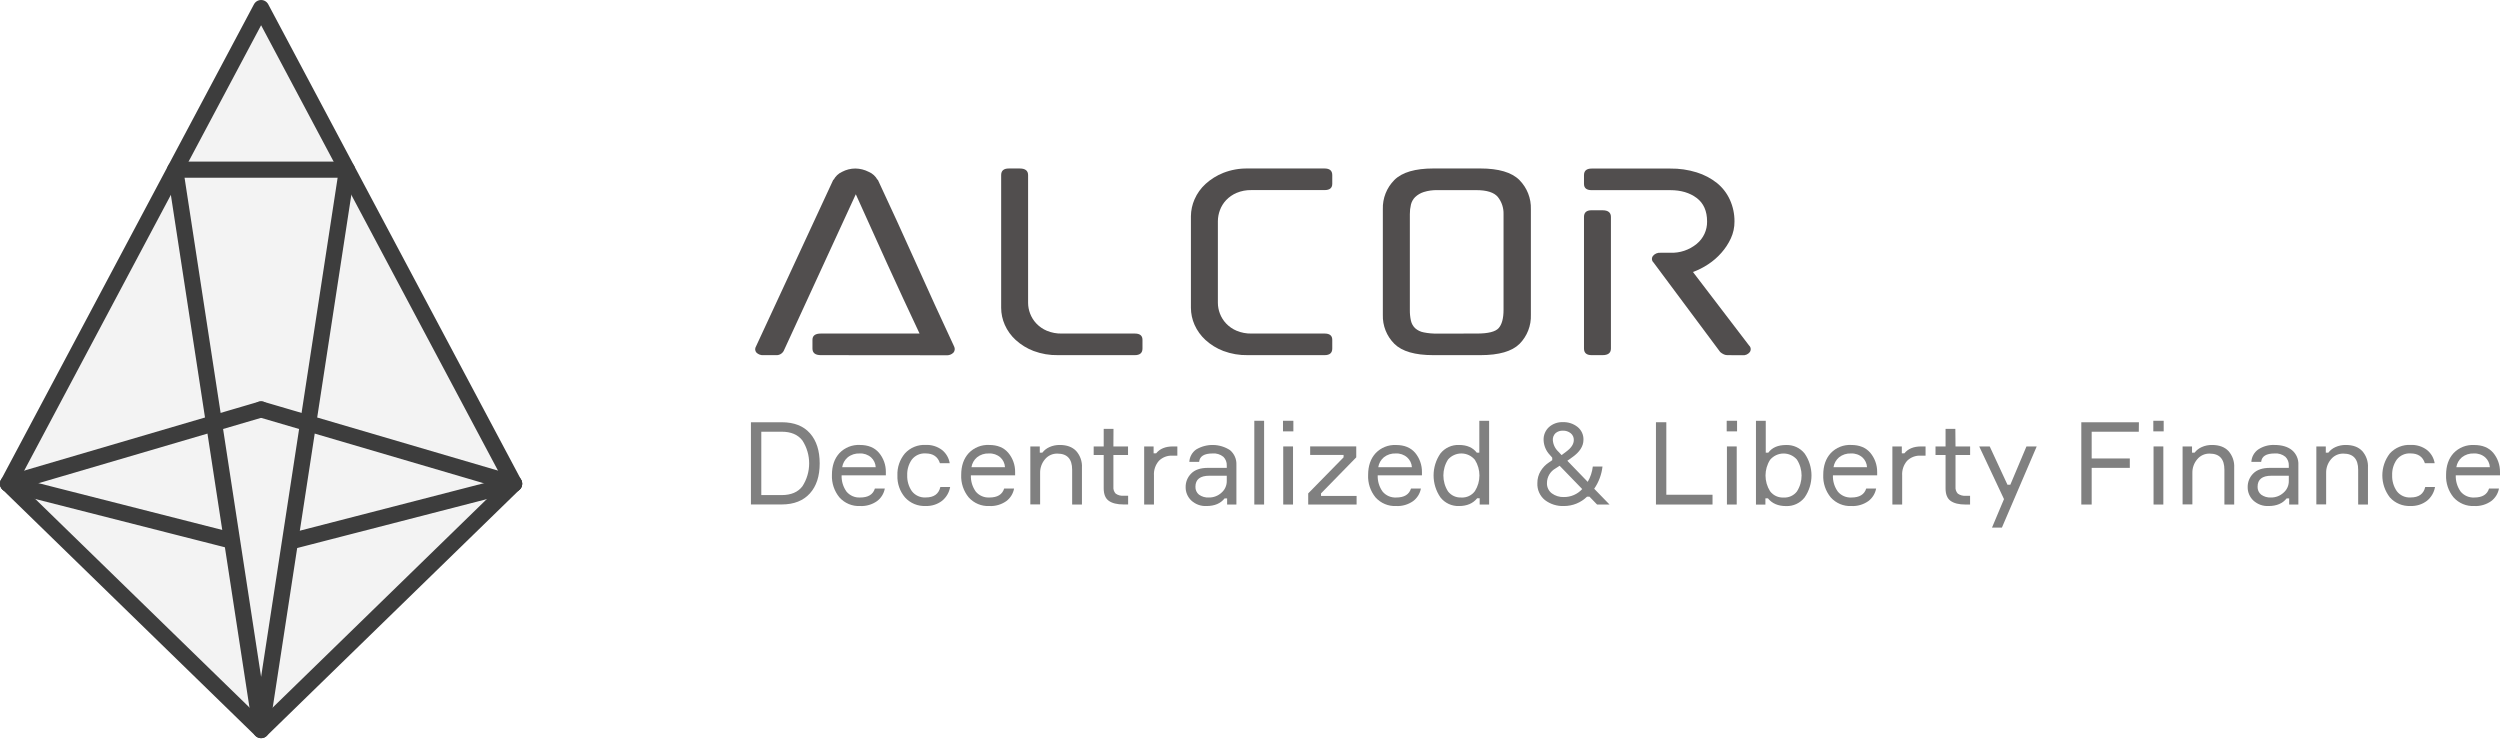
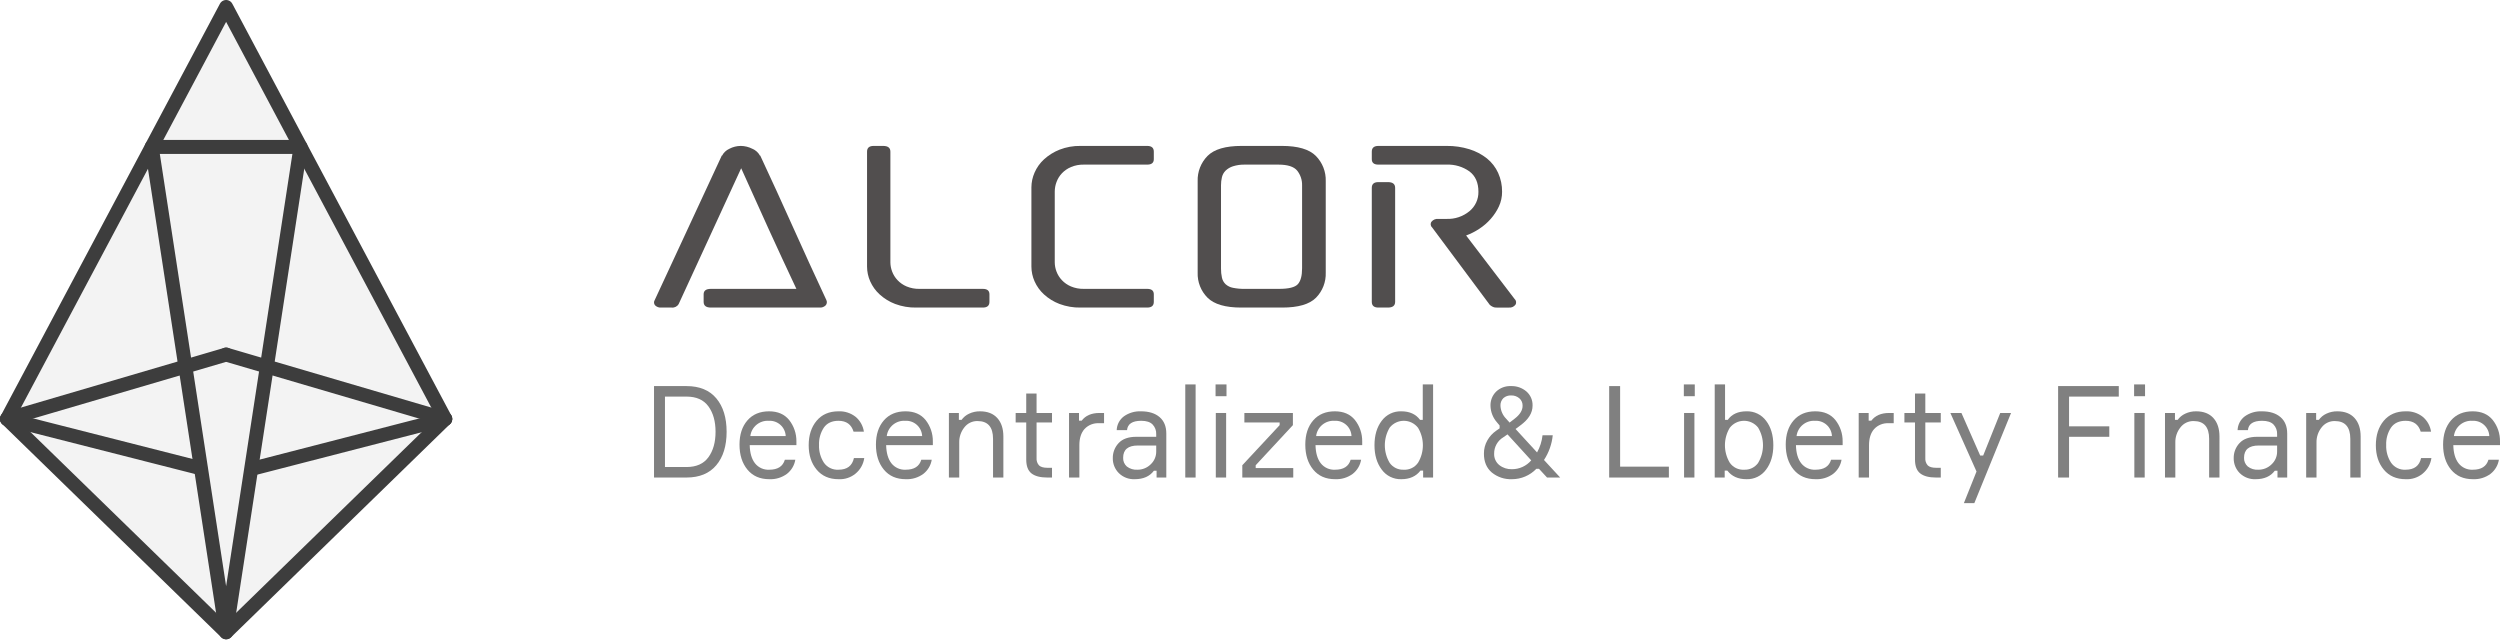
- <svg xmlns="http://www.w3.org/2000/svg" id="a2bd205d-51e8-44c8-a327-3b5d919d3bc9" data-name="Layer 1" viewBox="0 0 1084.92 320.34">
+ <svg xmlns="http://www.w3.org/2000/svg" id="af12b84b-3ae6-493f-be8b-cd7e793d0048" data-name="Layer 1" viewBox="0 0 1252.721 320.337">
  <defs>
    <style>
-       .fc9670c8-270d-4269-a54c-4eabcba40f6f {
+       .b64ec77a-8272-4a1d-b119-0fee265ca7e8 {
        fill: #514e4e;
      }

-       .e90f5421-d6bf-4ea5-93ca-094becaa62fe {
+       .a7ce0f13-d63b-4a41-af6b-2d300f6067c7 {
        opacity: 0.95;
      }

-       .a83d2c4b-5233-435b-ad07-28c05cf55d77 {
+       .a1dcad8f-3405-439e-9c5f-4ee1e1287adc {
        fill: #f2f2f2;
      }

-       .a83d2c4b-5233-435b-ad07-28c05cf55d77, .af0c1761-ddbe-4d35-a334-37833d813450 {
+       .a1dcad8f-3405-439e-9c5f-4ee1e1287adc, .f0523c88-124f-466f-8f87-d1f378328f76 {
        stroke: #333;
        stroke-linecap: round;
        stroke-linejoin: round;
        stroke-width: 7px;
      }

-       .af0c1761-ddbe-4d35-a334-37833d813450 {
+       .f0523c88-124f-466f-8f87-d1f378328f76 {
        fill: none;
      }

-       .e7e1b0ee-1a65-4e5a-aee5-fc0ba3682ded {
+       .a0abcb83-ca99-4744-8628-47918a19229c {
        fill: gray;
      }
    </style>
  </defs>
  <g>
-     <path class="fc9670c8-270d-4269-a54c-4eabcba40f6f" d="M522.5,360q-3.64,0-3.64-2.87v-3.78q0-2.72,3.64-2.72h42.84q-7.12-15.11-13.91-30t-13.76-30.45l-31.3,68A3.55,3.55,0,0,1,502.9,360h-5.22a3.92,3.92,0,0,1-3.16-1.13,2.22,2.22,0,0,1-.16-2.65L528,283.68V284a7.67,7.67,0,0,1,3.72-3.55,12.29,12.29,0,0,1,5.76-1.44,13.05,13.05,0,0,1,5.78,1.44,7.68,7.68,0,0,1,3.87,3.55v-.31Q555.7,302,563.76,320t16.59,36.27a2.41,2.41,0,0,1-.31,2.65,3.93,3.93,0,0,1-3.16,1.13Z" transform="translate(-166.28 -205.88)" />
-     <path class="fc9670c8-270d-4269-a54c-4eabcba40f6f" d="M658.76,350.63q3.32,0,3.32,2.72v3.78q0,2.87-3.32,2.87H625.41a28.68,28.68,0,0,1-10.6-1.81,24.51,24.51,0,0,1-7.74-4.76,19.72,19.72,0,0,1-4.74-6.58,18.24,18.24,0,0,1-1.58-7.4V281.87q0-2.87,3.31-2.87h4.75q3.63,0,3.63,2.87v55.46a13.18,13.18,0,0,0,.87,4.61,13,13,0,0,0,2.69,4.31,13.43,13.43,0,0,0,4.58,3.17,15.83,15.83,0,0,0,6.41,1.21Z" transform="translate(-166.28 -205.88)" />
-     <path class="fc9670c8-270d-4269-a54c-4eabcba40f6f" d="M709.35,288.37a15.83,15.83,0,0,0-6.41,1.21,13.57,13.57,0,0,0-4.58,3.17,12.82,12.82,0,0,0-2.69,4.38,13.87,13.87,0,0,0-.87,4.69v35.51a13.18,13.18,0,0,0,.87,4.61,13,13,0,0,0,2.69,4.31,13.43,13.43,0,0,0,4.58,3.17,15.83,15.83,0,0,0,6.41,1.21h31.77q3.32,0,3.32,2.72v3.78q0,2.87-3.32,2.87H707.76a28.66,28.66,0,0,1-10.59-1.81,24.4,24.4,0,0,1-7.74-4.76,19.89,19.89,0,0,1-4.75-6.58,18.41,18.41,0,0,1-1.58-7.4V299.7a18.66,18.66,0,0,1,1.58-7.33,19.75,19.75,0,0,1,4.75-6.65,25.47,25.47,0,0,1,7.74-4.83A27.64,27.64,0,0,1,707.76,279h33.36q3.32,0,3.32,2.87v3.78q0,2.72-3.32,2.72Z" transform="translate(-166.28 -205.88)" />
-     <path class="fc9670c8-270d-4269-a54c-4eabcba40f6f" d="M788.23,360q-11.87,0-16.84-4.91a17,17,0,0,1-5-12.62V296.68a17.19,17.19,0,0,1,5-12.69q5-5,17-5h20.24q12,0,17,5a17.19,17.19,0,0,1,5,12.69v45.79a17.08,17.08,0,0,1-4.9,12.62Q820.78,360,808.78,360Zm19-9.37c4.84,0,8-.78,9.4-2.34s2.14-4.21,2.14-7.94V298.8a11.43,11.43,0,0,0-2.45-7.41q-2.46-3-9.41-3H790.12a18.5,18.5,0,0,0-6,.83,9.81,9.81,0,0,0-3.72,2.19,7,7,0,0,0-1.82,3.25,17.42,17.42,0,0,0-.47,4.16v41.55a20.56,20.56,0,0,0,.47,4.69,6.5,6.5,0,0,0,1.82,3.25,7.65,7.65,0,0,0,3.72,1.81,27.76,27.76,0,0,0,6,.53Z" transform="translate(-166.28 -205.88)" />
-     <path class="fc9670c8-270d-4269-a54c-4eabcba40f6f" d="M915.79,360a3.61,3.61,0,0,1-1.66-.45,6.31,6.31,0,0,1-1.34-.91L883.86,319.8a2.11,2.11,0,0,1-.24-2.87,3.8,3.8,0,0,1,3.24-1.36h4.27a17,17,0,0,0,11.46-3.85A12.27,12.27,0,0,0,907.1,302q0-6.8-4.51-10.2t-11.46-3.4H857q-3.32,0-3.32-2.72v-3.78q0-2.87,3.32-2.87h34.14a37,37,0,0,1,11.46,1.66,27.12,27.12,0,0,1,8.78,4.61,19.93,19.93,0,0,1,5.61,7.26,22.32,22.32,0,0,1,2,9.44,17.09,17.09,0,0,1-1.58,7.33,25.71,25.71,0,0,1-4.11,6.27,27.85,27.85,0,0,1-5.77,5,31.63,31.63,0,0,1-6.56,3.32l24.35,31.89a2.17,2.17,0,0,1,.31,2.87,3.56,3.56,0,0,1-3.16,1.36Zm-54.06-62.87c2.42,0,3.64,1,3.64,2.88v57.12c0,1.91-1.22,2.87-3.64,2.87H857q-3.32,0-3.32-2.87V300q0-2.88,3.32-2.88Z" transform="translate(-166.28 -205.88)" />
+     <path class="b64ec77a-8272-4a1d-b119-0fee265ca7e8" d="M414.498,360q-3.638,0-3.636-2.871v-3.778q0-2.72,3.636-2.721h42.839q-7.114-15.109-13.911-29.997-6.798-14.883-13.752-30.45l-31.299,68.004A3.569,3.569,0,0,1,394.896,360H389.68a3.911,3.911,0,0,1-3.162-1.134,2.209,2.209,0,0,1-.158-2.645l33.671-72.537v.302a7.733,7.733,0,0,1,3.715-3.551A12.371,12.371,0,0,1,429.515,279a13.039,13.039,0,0,1,5.77,1.436,7.697,7.697,0,0,1,3.873,3.551v-.302q8.536,18.286,16.598,36.269,8.062,17.985,16.598,36.268a2.399,2.399,0,0,1-.317,2.645A3.913,3.913,0,0,1,468.876,360Z" transform="translate(-58.2786 -205.8815)" />
+     <path class="b64ec77a-8272-4a1d-b119-0fee265ca7e8" d="M550.759,350.63q3.32,0,3.32,2.721v3.778q0,2.872-3.32,2.871h-33.354a28.65,28.65,0,0,1-10.591-1.813,24.324,24.324,0,0,1-7.746-4.761,19.706,19.706,0,0,1-4.743-6.573,18.35,18.35,0,0,1-1.58-7.405V281.871q0-2.869,3.319-2.871h4.742q3.634,0,3.636,2.871v55.461a13.165,13.165,0,0,0,.87,4.609A12.865,12.865,0,0,0,508,346.248a13.474,13.474,0,0,0,4.584,3.174,15.823,15.823,0,0,0,6.402,1.209Z" transform="translate(-58.2786 -205.8815)" />
+     <path class="b64ec77a-8272-4a1d-b119-0fee265ca7e8" d="M601.345,288.369a15.866,15.866,0,0,0-6.402,1.209,13.543,13.543,0,0,0-4.584,3.173,12.751,12.751,0,0,0-2.687,4.383,13.794,13.794,0,0,0-.87,4.684v35.514a13.165,13.165,0,0,0,.87,4.609,12.865,12.865,0,0,0,2.687,4.306,13.474,13.474,0,0,0,4.584,3.174,15.822,15.822,0,0,0,6.402,1.209h31.773q3.32,0,3.32,2.721v3.778q0,2.872-3.32,2.871H599.764a28.651,28.651,0,0,1-10.591-1.813,24.325,24.325,0,0,1-7.746-4.761,19.706,19.706,0,0,1-4.742-6.573,18.35,18.35,0,0,1-1.58-7.405V299.703a18.551,18.551,0,0,1,1.58-7.329,19.504,19.504,0,0,1,4.742-6.649,25.436,25.436,0,0,1,7.746-4.836A27.641,27.641,0,0,1,599.764,279h33.354q3.32,0,3.32,2.871v3.778q0,2.72-3.32,2.72Z" transform="translate(-58.2786 -205.8815)" />
+     <path class="b64ec77a-8272-4a1d-b119-0fee265ca7e8" d="M680.226,360q-11.856,0-16.835-4.912a16.955,16.955,0,0,1-4.979-12.618V296.681a17.211,17.211,0,0,1,4.979-12.694Q668.371,279,680.385,279h20.234q12.012,0,16.993,4.987a17.209,17.209,0,0,1,4.98,12.694v45.789a17.105,17.105,0,0,1-4.9,12.618q-4.902,4.913-16.914,4.912Zm18.97-9.37q7.269,0,9.406-2.342,2.134-2.341,2.134-7.934V298.797a11.39,11.39,0,0,0-2.45-7.405q-2.453-3.021-9.406-3.022H682.123a18.449,18.449,0,0,0-6.007.831,9.589,9.589,0,0,0-3.715,2.191,6.941,6.941,0,0,0-1.818,3.249,17.08,17.08,0,0,0-.474,4.156v41.558a20.192,20.192,0,0,0,.474,4.685,6.467,6.467,0,0,0,1.818,3.249,7.638,7.638,0,0,0,3.715,1.814,28.208,28.208,0,0,0,6.007.529Z" transform="translate(-58.2786 -205.8815)" />
+     <path class="b64ec77a-8272-4a1d-b119-0fee265ca7e8" d="M807.793,360a3.586,3.586,0,0,1-1.66-.453,5.881,5.881,0,0,1-1.343-.906l-28.928-38.838a2.102,2.102,0,0,1-.237-2.871,3.795,3.795,0,0,1,3.24-1.36h4.268a17.011,17.011,0,0,0,11.46-3.854,12.275,12.275,0,0,0,4.505-9.747q0-6.801-4.505-10.201a18.497,18.497,0,0,0-11.46-3.4H748.988q-3.32,0-3.32-2.72v-3.778q0-2.869,3.32-2.871h34.145a37.146,37.146,0,0,1,11.46,1.662,27.015,27.015,0,0,1,8.774,4.609,19.901,19.901,0,0,1,5.612,7.254,22.395,22.395,0,0,1,1.976,9.445,17.19,17.19,0,0,1-1.58,7.329,26.137,26.137,0,0,1-4.11,6.271,28.207,28.207,0,0,1-5.77,4.987,32.012,32.012,0,0,1-6.56,3.325l24.344,31.886a2.179,2.179,0,0,1,.316,2.872,3.582,3.582,0,0,1-3.162,1.36Zm-54.062-62.866q3.634,0,3.636,2.871v57.123q0,2.872-3.636,2.871H748.988q-3.32,0-3.32-2.871V300.006q0-2.869,3.32-2.871Z" transform="translate(-58.2786 -205.8815)" />
  </g>
-   <g class="e90f5421-d6bf-4ea5-93ca-094becaa62fe">
-     <polygon class="a83d2c4b-5233-435b-ad07-28c05cf55d77" points="113.31 316.84 3.5 209.93 113.31 3.5 223.11 209.93 113.31 316.84" />
-     <line class="af0c1761-ddbe-4d35-a334-37833d813450" x1="100.3" y1="234.57" x2="3.5" y2="209.93" />
-     <line class="af0c1761-ddbe-4d35-a334-37833d813450" x1="223.11" y1="209.93" x2="127.58" y2="234.57" />
-     <polygon class="af0c1761-ddbe-4d35-a334-37833d813450" points="113.31 316.84 76.01 73.62 150.6 73.62 113.31 316.84" />
-     <line class="af0c1761-ddbe-4d35-a334-37833d813450" x1="3.5" y1="209.93" x2="113.3" y2="177.68" />
-     <line class="af0c1761-ddbe-4d35-a334-37833d813450" x1="223.11" y1="209.93" x2="113.3" y2="177.68" />
+   <g class="a7ce0f13-d63b-4a41-af6b-2d300f6067c7">
+     <polygon class="a1dcad8f-3405-439e-9c5f-4ee1e1287adc" points="113.305 316.837 3.5 209.929 113.305 3.5 223.11 209.929 113.305 316.837" />
+     <line class="f0523c88-124f-466f-8f87-d1f378328f76" x1="100.303" y1="234.569" x2="3.5" y2="209.929" />
+     <line class="f0523c88-124f-466f-8f87-d1f378328f76" x1="223.11" y1="209.929" x2="127.582" y2="234.569" />
+     <polygon class="f0523c88-124f-466f-8f87-d1f378328f76" points="113.305 316.837 76.007 73.619 150.603 73.619 113.305 316.837" />
+     <line class="f0523c88-124f-466f-8f87-d1f378328f76" x1="3.5" y1="209.929" x2="113.305" y2="177.675" />
+     <line class="f0523c88-124f-466f-8f87-d1f378328f76" x1="223.11" y1="209.929" x2="113.305" y2="177.675" />
  </g>
  <g>
-     <path class="e7e1b0ee-1a65-4e5a-aee5-fc0ba3682ded" d="M492.16,389.12h13.35c5.37,0,9.46,1.61,12.28,4.8S522,401.48,522,407s-1.41,9.85-4.25,13-6.91,4.8-12.25,4.8H492.16Zm4.5,31.61h8.85q6.11,0,9-3.83a18.33,18.33,0,0,0,0-19.85q-2.92-3.82-9-3.82h-8.85Z" transform="translate(-166.28 -205.88)" />
-     <path class="e7e1b0ee-1a65-4e5a-aee5-fc0ba3682ded" d="M550.71,410.73v1.44h-19.2a11.41,11.41,0,0,0,2.15,7.08,7.19,7.19,0,0,0,5.9,2.53q5.21,0,6.4-3.9h4.3a8.73,8.73,0,0,1-3.42,5.5,11.76,11.76,0,0,1-7.28,2.1,11.29,11.29,0,0,1-9-3.75,14.39,14.39,0,0,1-3.25-9.75q0-5.91,3.25-9.45a11.47,11.47,0,0,1,8.9-3.55q5.35,0,8.25,3.37A12.74,12.74,0,0,1,550.71,410.73Zm-11.35-8.06a7.7,7.7,0,0,0-5.2,1.68,7.05,7.05,0,0,0-2.4,4.27h14.55a6.16,6.16,0,0,0-2-4.24A6.92,6.92,0,0,0,539.36,402.67Z" transform="translate(-166.28 -205.88)" />
-     <path class="e7e1b0ee-1a65-4e5a-aee5-fc0ba3682ded" d="M574.36,417.23h4.25a9.87,9.87,0,0,1-3.52,6,11,11,0,0,1-7.08,2.23,11.33,11.33,0,0,1-9-3.73,13.86,13.86,0,0,1-3.28-9.52,14,14,0,0,1,3.25-9.56,11.38,11.38,0,0,1,9-3.69,11,11,0,0,1,7.08,2.17,9.25,9.25,0,0,1,3.37,5.77h-4.25c-.9-2.83-3-4.25-6.2-4.25a7,7,0,0,0-6,2.68,11.07,11.07,0,0,0-2,6.77,11.49,11.49,0,0,0,2,6.91,7,7,0,0,0,6,2.75C571.55,421.78,573.66,420.26,574.36,417.23Z" transform="translate(-166.28 -205.88)" />
-     <path class="e7e1b0ee-1a65-4e5a-aee5-fc0ba3682ded" d="M606.81,410.73v1.44h-19.2a11.41,11.41,0,0,0,2.15,7.08,7.19,7.19,0,0,0,5.9,2.53q5.21,0,6.4-3.9h4.3a8.73,8.73,0,0,1-3.42,5.5,11.76,11.76,0,0,1-7.28,2.1,11.29,11.29,0,0,1-9-3.75,14.39,14.39,0,0,1-3.25-9.75q0-5.91,3.25-9.45a11.47,11.47,0,0,1,8.9-3.55q5.36,0,8.25,3.37A12.74,12.74,0,0,1,606.81,410.73Zm-11.35-8.06a7.7,7.7,0,0,0-5.2,1.68,7.05,7.05,0,0,0-2.4,4.27h14.55a6.16,6.16,0,0,0-2-4.24A6.92,6.92,0,0,0,595.46,402.67Z" transform="translate(-166.28 -205.88)" />
-     <path class="e7e1b0ee-1a65-4e5a-aee5-fc0ba3682ded" d="M635.81,424.83h-4.25v-15.1q0-7-6.4-7a6.75,6.75,0,0,0-5.4,2.47,8.86,8.86,0,0,0-2.1,5.92v13.66h-4.25V399.62h4.1v2.71h1.1a7.91,7.91,0,0,1,3.1-2.43,10.59,10.59,0,0,1,4.5-.92q4.6,0,7.1,2.62a10,10,0,0,1,2.5,7.23Z" transform="translate(-166.28 -205.88)" />
-     <path class="e7e1b0ee-1a65-4e5a-aee5-fc0ba3682ded" d="M649.46,399.62h6.35v3.71h-6.35v13.84a3.74,3.74,0,0,0,1,2.93A5.13,5.13,0,0,0,654,421h1.85v3.8h-1.95c-2.87,0-5-.54-6.47-1.6s-2.18-2.89-2.18-5.45V403.33h-4.35v-3.71h4.35V392h4.25Z" transform="translate(-166.28 -205.88)" />
-     <path class="e7e1b0ee-1a65-4e5a-aee5-fc0ba3682ded" d="M677.21,399.62v4h-2.1a7.75,7.75,0,0,0-5.92,2.26,8.86,8.86,0,0,0-2.13,6.35v12.6h-4.25V399.62h4.1v3H668q2.4-3,7.3-3Z" transform="translate(-166.28 -205.88)" />
-     <path class="e7e1b0ee-1a65-4e5a-aee5-fc0ba3682ded" d="M698.81,424.83v-2.66h-1.1q-2.6,3.31-7.85,3.31a9.05,9.05,0,0,1-6.6-2.4,7.84,7.84,0,0,1-2.45-5.8,8.12,8.12,0,0,1,2.4-5.9q2.4-2.46,7.25-2.46h8.2v-1a5,5,0,0,0-1.5-3.82,6.55,6.55,0,0,0-4.65-1.43q-5.5,0-5.85,3.66h-4.25a7,7,0,0,1,3-5.41,13.89,13.89,0,0,1,14.66.31,7.84,7.84,0,0,1,2.77,6.44v17.16Zm-7.9-3.05a7.88,7.88,0,0,0,5.45-2.08,6.59,6.59,0,0,0,2.3-5.08v-2.29h-7.55c-4,0-6.05,1.59-6.05,4.79a4.2,4.2,0,0,0,1.52,3.41A6.69,6.69,0,0,0,690.91,421.78Z" transform="translate(-166.28 -205.88)" />
-     <path class="e7e1b0ee-1a65-4e5a-aee5-fc0ba3682ded" d="M710.61,388.48h4.25v36.35h-4.25Z" transform="translate(-166.28 -205.88)" />
-     <path class="e7e1b0ee-1a65-4e5a-aee5-fc0ba3682ded" d="M727.56,393.08h-4.5v-4.6h4.5Zm-.15,6.54v25.21h-4.25V399.62Z" transform="translate(-166.28 -205.88)" />
-     <path class="e7e1b0ee-1a65-4e5a-aee5-fc0ba3682ded" d="M755,424.83h-21V420l15.35-15.65v-1.05h-14.5v-3.71h20v4.76L739.56,420v1.09H755Z" transform="translate(-166.28 -205.88)" />
-     <path class="e7e1b0ee-1a65-4e5a-aee5-fc0ba3682ded" d="M783.36,410.73v1.44h-19.2a11.35,11.35,0,0,0,2.15,7.08,7.17,7.17,0,0,0,5.9,2.53q5.2,0,6.4-3.9h4.3a8.75,8.75,0,0,1-3.43,5.5,11.73,11.73,0,0,1-7.27,2.1,11.29,11.29,0,0,1-9-3.75A14.34,14.34,0,0,1,760,412q0-5.91,3.25-9.45a11.45,11.45,0,0,1,8.9-3.55q5.35,0,8.25,3.37A12.85,12.85,0,0,1,783.36,410.73ZM772,402.67a7.69,7.69,0,0,0-5.2,1.68,7.05,7.05,0,0,0-2.4,4.27H779a6.2,6.2,0,0,0-2.05-4.24A6.93,6.93,0,0,0,772,402.67Z" transform="translate(-166.28 -205.88)" />
-     <path class="e7e1b0ee-1a65-4e5a-aee5-fc0ba3682ded" d="M808.26,388.48h4.25v36.35h-4.1v-2.71h-1.1q-2.7,3.36-7.85,3.36a9.78,9.78,0,0,1-8.08-3.75,16.77,16.77,0,0,1,0-19.06,9.84,9.84,0,0,1,8.08-3.69c3.4,0,6,1.11,7.7,3.35h1.1Zm-7.85,33.3a6.81,6.81,0,0,0,5.92-2.75,12.68,12.68,0,0,0,0-13.61,7.65,7.65,0,0,0-11.65-.12,12.88,12.88,0,0,0,0,13.85A6.82,6.82,0,0,0,800.41,421.78Z" transform="translate(-166.28 -205.88)" />
-     <path class="e7e1b0ee-1a65-4e5a-aee5-fc0ba3682ded" d="M857.51,408.33h4.2a21,21,0,0,1-3.6,9.65l6.65,6.85h-5.4l-3.3-3.41H855a14.27,14.27,0,0,1-10,4.06,12.78,12.78,0,0,1-8.33-2.63,8.91,8.91,0,0,1-3.22-7.32,9.8,9.8,0,0,1,1.42-5.23,11.49,11.49,0,0,1,3.58-3.72l1.45-1v-1.09l-1-1.15a9.81,9.81,0,0,1-2.75-6.5,7.27,7.27,0,0,1,2.32-5.6,8.58,8.58,0,0,1,6.08-2.16,9.63,9.63,0,0,1,6.37,2.11,6.83,6.83,0,0,1,2.53,5.55q0,4.2-4.95,7.64l-2.05,1.46,8.85,9.15A17.22,17.22,0,0,0,857.51,408.33Zm-12.6,13.25a10.62,10.62,0,0,0,8-3.46L843.11,408l-1.75,1.14a7.28,7.28,0,0,0-3.75,6.36,5.33,5.33,0,0,0,2.1,4.47A8.26,8.26,0,0,0,844.91,421.58Zm-2.35-19.7,1.4,1.5,2-1.5c2.2-1.6,3.3-3.29,3.3-5.05a3.6,3.6,0,0,0-1.35-2.95,5.1,5.1,0,0,0-3.35-1.1,4.63,4.63,0,0,0-3.2,1.05,3.83,3.83,0,0,0-1.2,3.05A7.53,7.53,0,0,0,842.56,401.88Z" transform="translate(-166.28 -205.88)" />
-     <path class="e7e1b0ee-1a65-4e5a-aee5-fc0ba3682ded" d="M889.41,420.58h20.05v4.25H884.91V389.12h4.5Z" transform="translate(-166.28 -205.88)" />
-     <path class="e7e1b0ee-1a65-4e5a-aee5-fc0ba3682ded" d="M920.11,393.08h-4.5v-4.6h4.5Zm-.15,6.54v25.21h-4.25V399.62Z" transform="translate(-166.28 -205.88)" />
-     <path class="e7e1b0ee-1a65-4e5a-aee5-fc0ba3682ded" d="M941.36,399a9.81,9.81,0,0,1,8.07,3.69,16.73,16.73,0,0,1,0,19.06,9.75,9.75,0,0,1-8.07,3.75c-3.44,0-6.05-1.12-7.85-3.36h-1.1v2.71h-4.1V388.48h4.25v13.85h1.1C935.32,400.09,937.89,399,941.36,399Zm-1,22.8a6.81,6.81,0,0,0,5.72-2.63,12.83,12.83,0,0,0,0-13.85,7.65,7.65,0,0,0-11.65.12,12.74,12.74,0,0,0,0,13.61A6.83,6.83,0,0,0,940.41,421.78Z" transform="translate(-166.28 -205.88)" />
-     <path class="e7e1b0ee-1a65-4e5a-aee5-fc0ba3682ded" d="M980.91,410.73v1.44h-19.2a11.29,11.29,0,0,0,2.15,7.08,7.16,7.16,0,0,0,5.9,2.53c3.46,0,5.6-1.3,6.4-3.9h4.3a8.79,8.79,0,0,1-3.43,5.5,11.73,11.73,0,0,1-7.27,2.1,11.26,11.26,0,0,1-9-3.75,14.34,14.34,0,0,1-3.25-9.75q0-5.91,3.25-9.45a11.44,11.44,0,0,1,8.9-3.55q5.34,0,8.25,3.37A12.85,12.85,0,0,1,980.91,410.73Zm-11.35-8.06a7.69,7.69,0,0,0-5.2,1.68,7.05,7.05,0,0,0-2.4,4.27h14.55a6.24,6.24,0,0,0-2-4.24A7,7,0,0,0,969.56,402.67Z" transform="translate(-166.28 -205.88)" />
-     <path class="e7e1b0ee-1a65-4e5a-aee5-fc0ba3682ded" d="M1001.91,399.62v4h-2.1a7.77,7.77,0,0,0-5.93,2.26,8.86,8.86,0,0,0-2.12,6.35v12.6h-4.25V399.62h4.1v3h1.1q2.4-3,7.3-3Z" transform="translate(-166.28 -205.88)" />
-     <path class="e7e1b0ee-1a65-4e5a-aee5-fc0ba3682ded" d="M1014.91,399.62h6.34v3.71h-6.34v13.84a3.77,3.77,0,0,0,1,2.93,5.14,5.14,0,0,0,3.48.93h1.84v3.8h-2c-2.86,0-5-.54-6.47-1.6s-2.17-2.89-2.17-5.45V403.33h-4.36v-3.71h4.36V392h4.25Z" transform="translate(-166.28 -205.88)" />
-     <path class="e7e1b0ee-1a65-4e5a-aee5-fc0ba3682ded" d="M1035.05,434.83h-4.3l5.2-12.35-10.75-22.86h4.55l7.7,16.61h1.25l7-16.61h4.45Z" transform="translate(-166.28 -205.88)" />
-     <path class="e7e1b0ee-1a65-4e5a-aee5-fc0ba3682ded" d="M1094.45,393.23H1074v11.6h16.55v4.09H1074v15.91h-4.5V389.12h25Z" transform="translate(-166.28 -205.88)" />
-     <path class="e7e1b0ee-1a65-4e5a-aee5-fc0ba3682ded" d="M1105.25,393.08h-4.5v-4.6h4.5Zm-.15,6.54v25.21h-4.25V399.62Z" transform="translate(-166.28 -205.88)" />
-     <path class="e7e1b0ee-1a65-4e5a-aee5-fc0ba3682ded" d="M1135.85,424.83h-4.25v-15.1q0-7-6.4-7a6.75,6.75,0,0,0-5.4,2.47,8.86,8.86,0,0,0-2.1,5.92v13.66h-4.25V399.62h4.1v2.71h1.1a7.91,7.91,0,0,1,3.1-2.43,10.59,10.59,0,0,1,4.5-.92q4.61,0,7.1,2.62a10,10,0,0,1,2.5,7.23Z" transform="translate(-166.28 -205.88)" />
-     <path class="e7e1b0ee-1a65-4e5a-aee5-fc0ba3682ded" d="M1159.7,424.83v-2.66h-1.1q-2.6,3.31-7.85,3.31a9.09,9.09,0,0,1-6.6-2.4,7.84,7.84,0,0,1-2.45-5.8,8.12,8.12,0,0,1,2.4-5.9q2.4-2.46,7.25-2.46h8.2v-1a5,5,0,0,0-1.5-3.82,6.55,6.55,0,0,0-4.65-1.43q-5.49,0-5.85,3.66h-4.25a7,7,0,0,1,3-5.41,11.77,11.77,0,0,1,7-1.94q4.86,0,7.63,2.25a7.81,7.81,0,0,1,2.77,6.44v17.16Zm-7.9-3.05a7.88,7.88,0,0,0,5.45-2.08,6.56,6.56,0,0,0,2.3-5.08v-2.29H1152c-4,0-6,1.59-6,4.79a4.18,4.18,0,0,0,1.53,3.41A6.66,6.66,0,0,0,1151.8,421.78Z" transform="translate(-166.28 -205.88)" />
-     <path class="e7e1b0ee-1a65-4e5a-aee5-fc0ba3682ded" d="M1193.9,424.83h-4.25v-15.1q0-7-6.4-7a6.75,6.75,0,0,0-5.4,2.47,8.86,8.86,0,0,0-2.1,5.92v13.66h-4.25V399.62h4.1v2.71h1.1a7.91,7.91,0,0,1,3.1-2.43,10.52,10.52,0,0,1,4.5-.92q4.6,0,7.1,2.62a10,10,0,0,1,2.5,7.23Z" transform="translate(-166.28 -205.88)" />
-     <path class="e7e1b0ee-1a65-4e5a-aee5-fc0ba3682ded" d="M1218.75,417.23H1223a9.87,9.87,0,0,1-3.52,6,11,11,0,0,1-7.08,2.23,11.33,11.33,0,0,1-9-3.73,15.57,15.57,0,0,1,0-19.08,11.38,11.38,0,0,1,9-3.69,11,11,0,0,1,7.08,2.17,9.25,9.25,0,0,1,3.37,5.77h-4.25q-1.35-4.25-6.2-4.25a7,7,0,0,0-6,2.68,11.07,11.07,0,0,0-2,6.77,11.49,11.49,0,0,0,2,6.91,6.94,6.94,0,0,0,6,2.75Q1217.7,421.78,1218.75,417.23Z" transform="translate(-166.28 -205.88)" />
-     <path class="e7e1b0ee-1a65-4e5a-aee5-fc0ba3682ded" d="M1251.2,410.73v1.44H1232a11.41,11.41,0,0,0,2.15,7.08,7.17,7.17,0,0,0,5.9,2.53q5.21,0,6.4-3.9h4.3a8.73,8.73,0,0,1-3.42,5.5,11.76,11.76,0,0,1-7.28,2.1,11.29,11.29,0,0,1-9-3.75,14.34,14.34,0,0,1-3.25-9.75q0-5.91,3.25-9.45A11.45,11.45,0,0,1,1240,399q5.35,0,8.25,3.37A12.85,12.85,0,0,1,1251.2,410.73Zm-11.35-8.06a7.69,7.69,0,0,0-5.2,1.68,7.05,7.05,0,0,0-2.4,4.27h14.55a6.2,6.2,0,0,0-2-4.24A6.93,6.93,0,0,0,1239.85,402.67Z" transform="translate(-166.28 -205.88)" />
+     <path class="a0abcb83-ca99-4744-8628-47918a19229c" d="M386,399.345h16.269q9.81,0,14.959,6.16t5.149,16.75q0,10.589-5.179,16.749t-14.928,6.16H386Zm5.484,40.558h10.785q7.433,0,10.998-4.91t3.565-12.738q0-7.829-3.565-12.739-3.564-4.909-10.998-4.908H391.484Z" transform="translate(-58.2786 -205.8815)" />
+     <path class="a0abcb83-ca99-4744-8628-47918a19229c" d="M457.352,427.069v1.86H433.954q.121,5.841,2.62,9.081a8.533,8.533,0,0,0,7.19,3.241q6.337,0,7.8-5.006h5.24a11.305,11.305,0,0,1-4.174,7.059A13.799,13.799,0,0,1,443.764,446q-7.008,0-10.968-4.813t-3.961-12.514q0-7.573,3.961-12.129t10.846-4.556q6.519,0,10.054,4.332A16.994,16.994,0,0,1,457.352,427.069ZM443.52,416.736a8.77,8.77,0,0,0-9.262,7.637H451.99a8.019,8.019,0,0,0-8.469-7.637Z" transform="translate(-58.2786 -205.8815)" />
+     <path class="a0abcb83-ca99-4744-8628-47918a19229c" d="M486.172,435.411h5.179A12.335,12.335,0,0,1,478.433,446q-6.946,0-10.937-4.782-3.992-4.779-3.992-12.224,0-7.509,3.961-12.258,3.96-4.747,10.968-4.748a12.945,12.945,0,0,1,8.622,2.791,11.981,11.981,0,0,1,4.113,7.411h-5.179q-1.645-5.452-7.556-5.455-4.935,0-7.342,3.434a14.793,14.793,0,0,0-2.407,8.695,15.223,15.223,0,0,0,2.437,8.856,8.296,8.296,0,0,0,7.312,3.53Q484.892,441.251,486.172,435.411Z" transform="translate(-58.2786 -205.8815)" />
+     <path class="a0abcb83-ca99-4744-8628-47918a19229c" d="M525.717,427.069v1.86H502.318q.121,5.841,2.62,9.081a8.534,8.534,0,0,0,7.19,3.241q6.337,0,7.8-5.006h5.24a11.306,11.306,0,0,1-4.174,7.059A13.8,13.8,0,0,1,512.128,446q-7.007,0-10.968-4.813T497.2,428.673q0-7.573,3.961-12.129t10.847-4.556q6.519,0,10.054,4.332A16.994,16.994,0,0,1,525.717,427.069ZM511.885,416.736a8.77,8.77,0,0,0-9.262,7.637h17.731a8.019,8.019,0,0,0-8.469-7.637Z" transform="translate(-58.2786 -205.8815)" />
+     <path class="a0abcb83-ca99-4744-8628-47918a19229c" d="M561.057,445.165h-5.179v-19.38q0-8.919-7.799-8.92a8.074,8.074,0,0,0-6.581,3.176,11.742,11.742,0,0,0-2.559,7.604v17.52h-5.179V412.822h4.997v3.466h1.34a9.599,9.599,0,0,1,3.778-3.112,12.365,12.365,0,0,1,5.484-1.187q5.605,0,8.652,3.369t3.047,9.273Z" transform="translate(-58.2786 -205.8815)" />
+     <path class="a0abcb83-ca99-4744-8628-47918a19229c" d="M577.691,412.822h7.738v4.749h-7.738v17.776a4.973,4.973,0,0,0,1.249,3.755q1.248,1.188,4.235,1.187h2.254v4.877h-2.376q-5.241,0-7.891-2.053t-2.65-6.995V417.571H567.21v-4.749h5.301v-9.754h5.179Z" transform="translate(-58.2786 -205.8815)" />
+     <path class="a0abcb83-ca99-4744-8628-47918a19229c" d="M611.507,412.822v5.134h-2.559a9.201,9.201,0,0,0-7.221,2.888q-2.59,2.888-2.589,8.151v16.171h-5.179V412.822h4.997v3.85h1.34q2.926-3.85,8.896-3.85Z" transform="translate(-58.2786 -205.8815)" />
+     <path class="a0abcb83-ca99-4744-8628-47918a19229c" d="M637.829,445.165v-3.402H636.488q-3.169,4.236-9.566,4.237a10.684,10.684,0,0,1-8.044-3.081,10.306,10.306,0,0,1-2.985-7.444,10.729,10.729,0,0,1,2.924-7.573q2.926-3.144,8.835-3.145h9.993v-1.283a6.633,6.633,0,0,0-1.828-4.908q-1.828-1.829-5.667-1.83-6.703,0-7.129,4.685H617.843a9.024,9.024,0,0,1,3.625-6.931,13.841,13.841,0,0,1,8.561-2.502q5.909,0,9.292,2.888,3.381,2.888,3.382,8.277v22.012Zm-9.628-3.914a9.318,9.318,0,0,0,6.642-2.663,8.644,8.644,0,0,0,2.803-6.514v-2.952h-9.201q-7.374,0-7.372,6.16a5.466,5.466,0,0,0,1.858,4.364A7.825,7.825,0,0,0,628.202,441.251Z" transform="translate(-58.2786 -205.8815)" />
+     <path class="a0abcb83-ca99-4744-8628-47918a19229c" d="M652.208,398.512h5.179v46.654h-5.179Z" transform="translate(-58.2786 -205.8815)" />
+     <path class="a0abcb83-ca99-4744-8628-47918a19229c" d="M672.864,404.415H667.38v-5.904h5.484Zm-.182,8.406v32.344h-5.179V412.822Z" transform="translate(-58.2786 -205.8815)" />
+     <path class="a0abcb83-ca99-4744-8628-47918a19229c" d="M706.315,445.165h-25.53v-6.16l18.706-20.087v-1.347h-17.67v-4.749H706.133v6.096l-18.645,20.087v1.411h18.827Z" transform="translate(-58.2786 -205.8815)" />
+     <path class="a0abcb83-ca99-4744-8628-47918a19229c" d="M740.865,427.069v1.86H717.466q.121,5.841,2.621,9.081a8.531,8.531,0,0,0,7.189,3.241q6.337,0,7.8-5.006h5.24a11.306,11.306,0,0,1-4.174,7.059A13.8,13.8,0,0,1,727.276,446q-7.007,0-10.968-4.813t-3.961-12.514q0-7.573,3.961-12.129t10.846-4.556q6.519,0,10.054,4.332A16.994,16.994,0,0,1,740.865,427.069ZM727.032,416.736a8.77,8.77,0,0,0-9.261,7.637H735.502a8.019,8.019,0,0,0-8.47-7.637Z" transform="translate(-58.2786 -205.8815)" />
+     <path class="a0abcb83-ca99-4744-8628-47918a19229c" d="M771.208,398.512h5.179v46.654H771.39V441.7h-1.34q-3.29,4.3-9.567,4.3a11.666,11.666,0,0,1-9.84-4.813q-3.627-4.813-3.626-12.193,0-7.509,3.626-12.258a11.723,11.723,0,0,1,9.84-4.748q6.216,0,9.384,4.299h1.341ZM761.641,441.251a8.159,8.159,0,0,0,7.22-3.53,17.024,17.024,0,0,0,0-17.456,9.03,9.03,0,0,0-14.197-.16,17.238,17.238,0,0,0,0,17.777A8.138,8.138,0,0,0,761.641,441.251Z" transform="translate(-58.2786 -205.8815)" />
+     <path class="a0abcb83-ca99-4744-8628-47918a19229c" d="M831.225,423.988h5.119a27.555,27.555,0,0,1-4.388,12.386l8.104,8.791h-6.581l-4.021-4.364h-1.34A16.914,16.914,0,0,1,815.932,446a15.04,15.04,0,0,1-10.146-3.369q-3.931-3.369-3.93-9.402a13.092,13.092,0,0,1,1.736-6.707,14.58,14.58,0,0,1,4.357-4.78l1.766-1.22v-1.411l-1.219-1.476a12.972,12.972,0,0,1-3.351-8.342,9.586,9.586,0,0,1,2.834-7.187,10.165,10.165,0,0,1,7.404-2.76,11.361,11.361,0,0,1,7.769,2.696,9.009,9.009,0,0,1,3.078,7.123q0,5.39-6.032,9.818l-2.498,1.861,10.785,11.744A22.823,22.823,0,0,0,831.225,423.988ZM815.871,440.994a12.627,12.627,0,0,0,9.687-4.428l-11.882-13.026-2.133,1.475a9.42,9.42,0,0,0-4.57,8.151,7.004,7.004,0,0,0,2.56,5.743A9.697,9.697,0,0,0,815.871,440.994Zm-2.865-25.285,1.707,1.925,2.498-1.925q4.022-3.079,4.021-6.481a4.74,4.74,0,0,0-1.645-3.787,6.058,6.058,0,0,0-4.083-1.411,5.524,5.524,0,0,0-3.899,1.347,5.056,5.056,0,0,0-1.463,3.914A9.873,9.873,0,0,0,813.006,415.709Z" transform="translate(-58.2786 -205.8815)" />
+     <path class="a0abcb83-ca99-4744-8628-47918a19229c" d="M870.101,439.711h24.434v5.455H864.617v-45.82h5.484Z" transform="translate(-58.2786 -205.8815)" />
+     <path class="a0abcb83-ca99-4744-8628-47918a19229c" d="M907.511,404.415h-5.484v-5.904h5.484Zm-.182,8.406v32.344H902.15V412.822Z" transform="translate(-58.2786 -205.8815)" />
+     <path class="a0abcb83-ca99-4744-8628-47918a19229c" d="M933.408,411.988a11.725,11.725,0,0,1,9.84,4.748q3.626,4.751,3.626,12.258,0,7.379-3.626,12.193a11.668,11.668,0,0,1-9.84,4.813q-6.277,0-9.567-4.3h-1.34v3.466h-4.997V398.512h5.179v17.776h1.341Q927.07,411.989,933.408,411.988Zm-1.158,29.263a8.14,8.14,0,0,0,6.976-3.369,17.238,17.238,0,0,0,0-17.777,9.03,9.03,0,0,0-14.197.16,17.024,17.024,0,0,0,0,17.456A8.157,8.157,0,0,0,932.25,441.251Z" transform="translate(-58.2786 -205.8815)" />
+     <path class="a0abcb83-ca99-4744-8628-47918a19229c" d="M981.606,427.069v1.86H958.207q.121,5.841,2.621,9.081a8.531,8.531,0,0,0,7.189,3.241q6.337,0,7.8-5.006h5.24a11.306,11.306,0,0,1-4.174,7.059A13.801,13.801,0,0,1,968.017,446q-7.007,0-10.968-4.813t-3.961-12.514q0-7.573,3.961-12.129t10.846-4.556q6.519,0,10.054,4.332A16.994,16.994,0,0,1,981.606,427.069ZM967.773,416.736a8.77,8.77,0,0,0-9.261,7.637h17.731a8.019,8.019,0,0,0-8.47-7.637Z" transform="translate(-58.2786 -205.8815)" />
+     <path class="a0abcb83-ca99-4744-8628-47918a19229c" d="M1007.196,412.822v5.134h-2.559a9.2,9.2,0,0,0-7.221,2.888q-2.59,2.888-2.59,8.151v16.171h-5.179V412.822h4.997v3.85h1.34q2.926-3.85,8.896-3.85Z" transform="translate(-58.2786 -205.8815)" />
+     <path class="a0abcb83-ca99-4744-8628-47918a19229c" d="M1023.037,412.822h7.738v4.749h-7.738v17.776a4.973,4.973,0,0,0,1.248,3.755q1.25,1.188,4.236,1.187h2.254v4.877h-2.377q-5.241,0-7.89-2.053-2.651-2.053-2.65-6.995V417.571h-5.302v-4.749h5.302v-9.754h5.179Z" transform="translate(-58.2786 -205.8815)" />
+     <path class="a0abcb83-ca99-4744-8628-47918a19229c" d="M1047.592,458h-5.241l6.337-15.85-13.101-29.328h5.545l9.384,21.306h1.523l8.531-21.306h5.423Z" transform="translate(-58.2786 -205.8815)" />
+     <path class="a0abcb83-ca99-4744-8628-47918a19229c" d="M1119.979,404.608h-24.922v14.888h20.168v5.262h-20.168v20.408h-5.484v-45.82h30.405Z" transform="translate(-58.2786 -205.8815)" />
+     <path class="a0abcb83-ca99-4744-8628-47918a19229c" d="M1133.139,404.415h-5.484v-5.904h5.484Zm-.182,8.406v32.344h-5.179V412.822Z" transform="translate(-58.2786 -205.8815)" />
+     <path class="a0abcb83-ca99-4744-8628-47918a19229c" d="M1170.431,445.165h-5.179v-19.38q0-8.919-7.8-8.92a8.073,8.073,0,0,0-6.58,3.176,11.742,11.742,0,0,0-2.56,7.604v17.52h-5.179V412.822h4.997v3.466h1.34a9.601,9.601,0,0,1,3.779-3.112,12.358,12.358,0,0,1,5.484-1.187q5.605,0,8.652,3.369t3.047,9.273Z" transform="translate(-58.2786 -205.8815)" />
+     <path class="a0abcb83-ca99-4744-8628-47918a19229c" d="M1199.495,445.165v-3.402h-1.341q-3.169,4.236-9.566,4.237a10.684,10.684,0,0,1-8.044-3.081,10.306,10.306,0,0,1-2.985-7.444,10.728,10.728,0,0,1,2.924-7.573q2.926-3.144,8.835-3.145h9.993v-1.283a6.633,6.633,0,0,0-1.828-4.908q-1.828-1.829-5.667-1.83-6.703,0-7.129,4.685h-5.179a9.024,9.024,0,0,1,3.625-6.931,13.842,13.842,0,0,1,8.562-2.502q5.909,0,9.292,2.888,3.381,2.888,3.382,8.277v22.012Zm-9.628-3.914a9.318,9.318,0,0,0,6.642-2.663,8.644,8.644,0,0,0,2.803-6.514v-2.952h-9.201q-7.374,0-7.373,6.16a5.466,5.466,0,0,0,1.858,4.364A7.826,7.826,0,0,0,1189.867,441.251Z" transform="translate(-58.2786 -205.8815)" />
+     <path class="a0abcb83-ca99-4744-8628-47918a19229c" d="M1241.172,445.165h-5.179v-19.38q0-8.919-7.8-8.92a8.073,8.073,0,0,0-6.58,3.176,11.742,11.742,0,0,0-2.56,7.604v17.52h-5.179V412.822h4.997v3.466h1.34a9.602,9.602,0,0,1,3.779-3.112,12.357,12.357,0,0,1,5.484-1.187q5.605,0,8.652,3.369t3.047,9.273Z" transform="translate(-58.2786 -205.8815)" />
+     <path class="a0abcb83-ca99-4744-8628-47918a19229c" d="M1271.455,435.411h5.179A12.336,12.336,0,0,1,1263.716,446q-6.946,0-10.937-4.782-3.991-4.779-3.991-12.224,0-7.509,3.961-12.258,3.961-4.747,10.968-4.748a12.945,12.945,0,0,1,8.622,2.791,11.981,11.981,0,0,1,4.113,7.411h-5.179q-1.646-5.452-7.556-5.455-4.936,0-7.342,3.434a14.789,14.789,0,0,0-2.408,8.695,15.228,15.228,0,0,0,2.437,8.856,8.296,8.296,0,0,0,7.312,3.53Q1270.174,441.251,1271.455,435.411Z" transform="translate(-58.2786 -205.8815)" />
+     <path class="a0abcb83-ca99-4744-8628-47918a19229c" d="M1311,427.069v1.86h-23.398q.121,5.841,2.621,9.081a8.531,8.531,0,0,0,7.189,3.241q6.337,0,7.8-5.006h5.24a11.306,11.306,0,0,1-4.174,7.059A13.8,13.8,0,0,1,1297.412,446q-7.007,0-10.968-4.813t-3.961-12.514q0-7.573,3.961-12.129t10.846-4.556q6.519,0,10.054,4.332A16.994,16.994,0,0,1,1311,427.069Zm-13.832-10.333a8.77,8.77,0,0,0-9.261,7.637h17.731a8.019,8.019,0,0,0-8.47-7.637Z" transform="translate(-58.2786 -205.8815)" />
  </g>
</svg>
